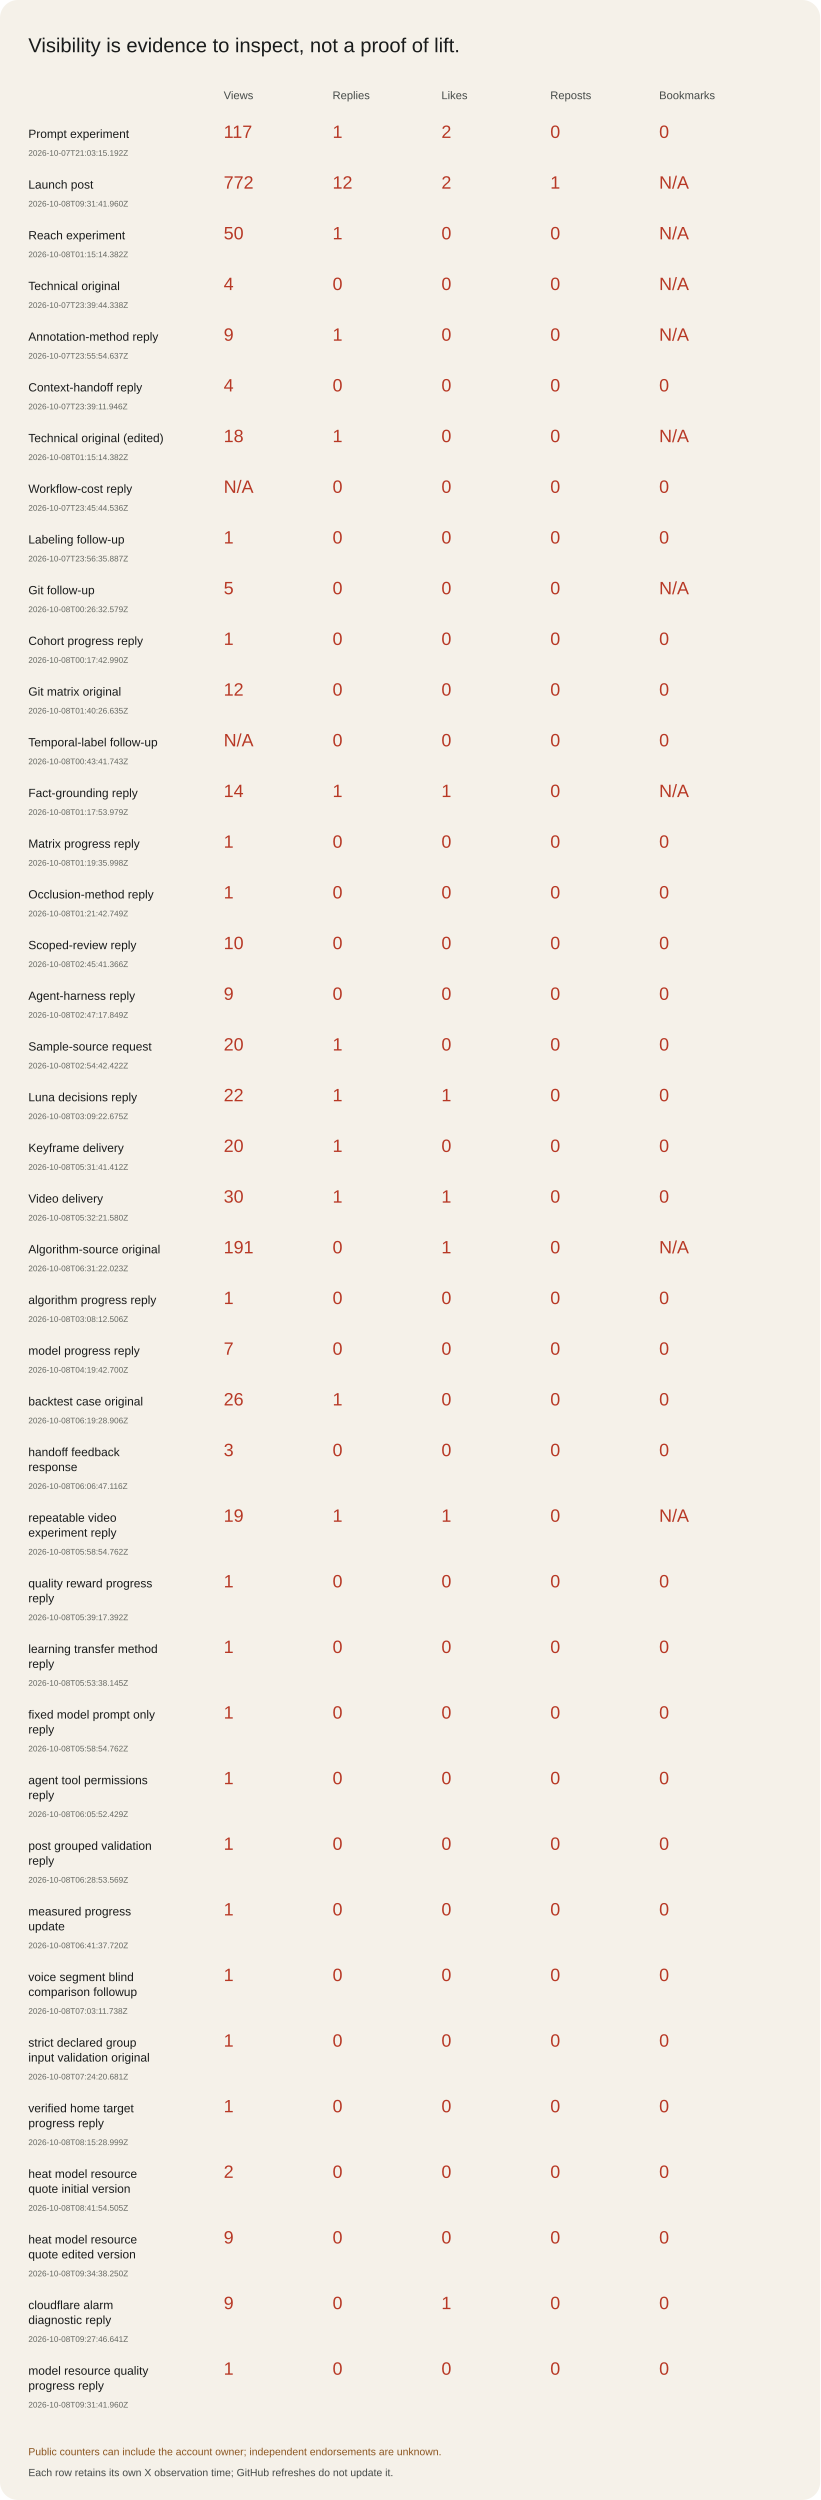
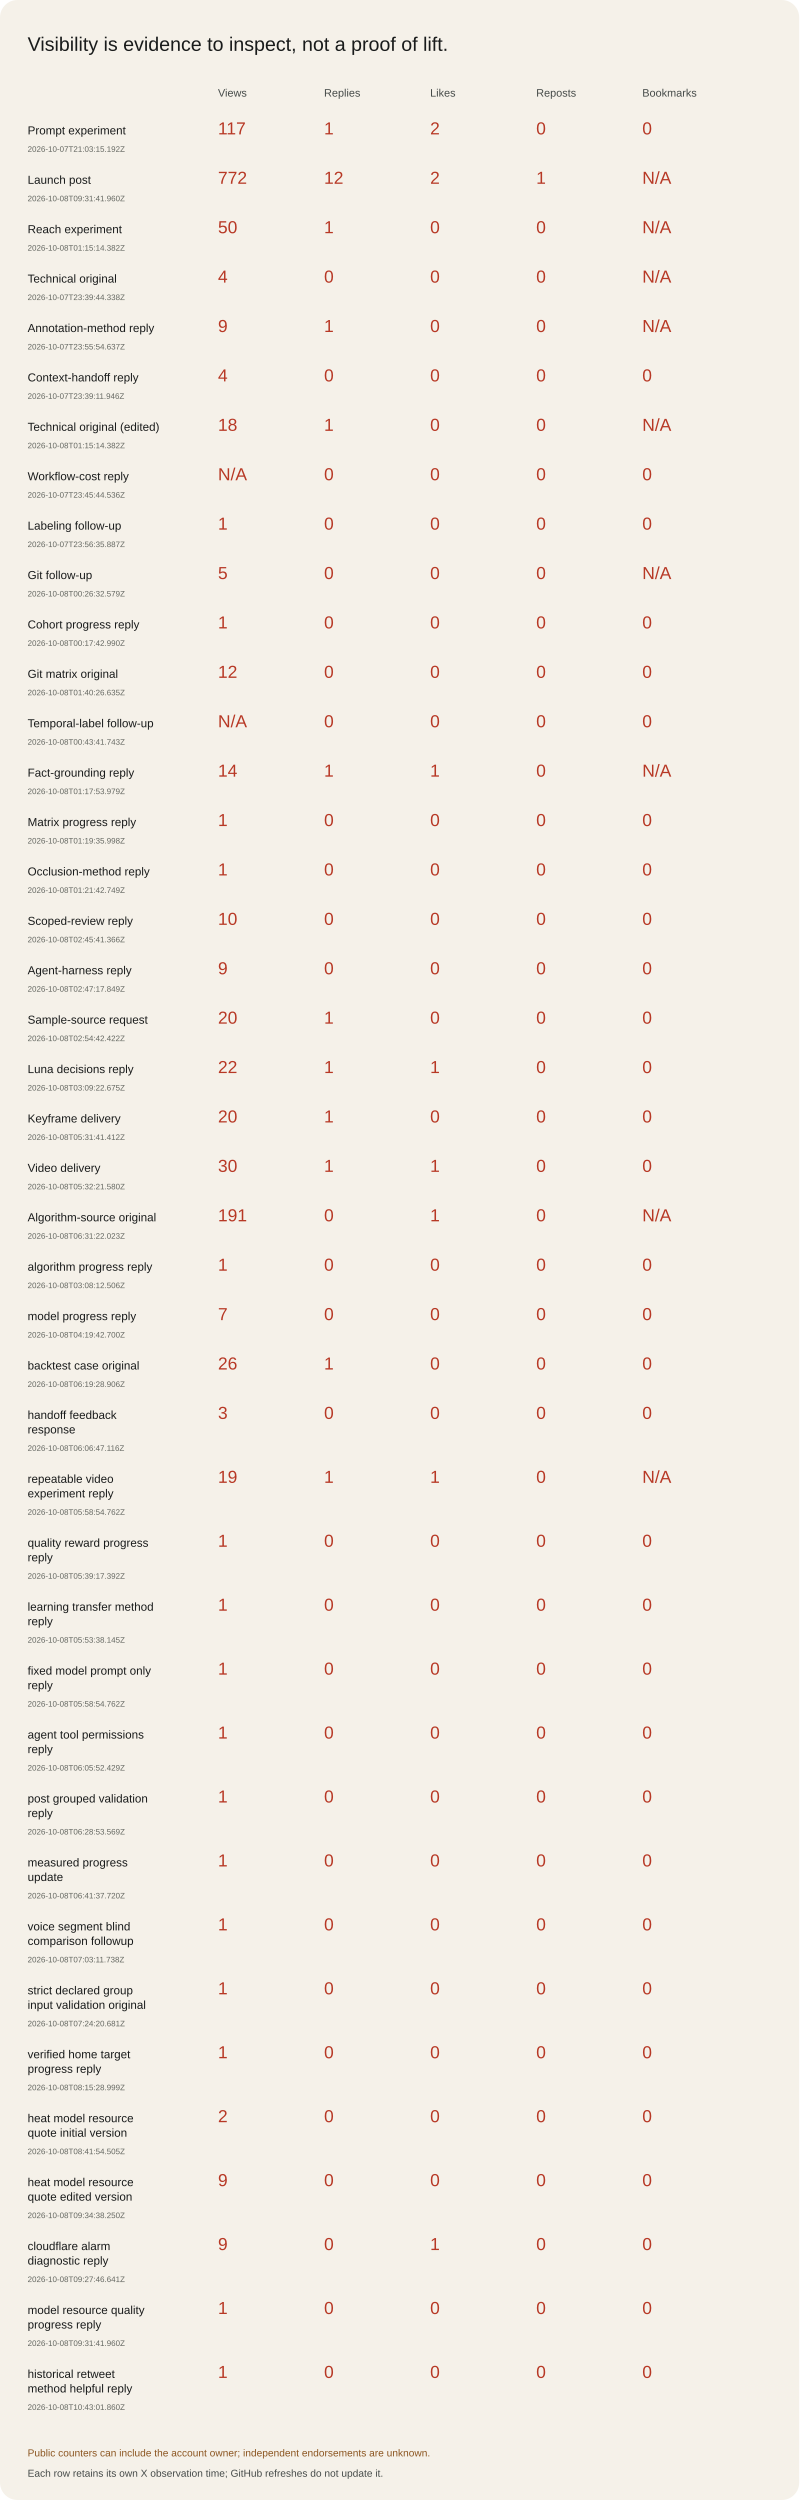
- <svg xmlns="http://www.w3.org/2000/svg" width="1100" height="3353" viewBox="0 0 1100 3353" role="img">
-   <rect width="1100" height="3353" rx="24" fill="#f5f1e9" />
+ <svg xmlns="http://www.w3.org/2000/svg" width="1100" height="3441" viewBox="0 0 1100 3441" role="img">
+   <rect width="1100" height="3441" rx="24" fill="#f5f1e9" />
  <g font-family="Arial, sans-serif">
    <text x="38" y="70" font-size="27" fill="#191b1b">Visibility is evidence to inspect, not a proof of lift.</text>
    <text x="300" y="133" font-size="15" fill="#454a48">Views</text>
    <text x="446" y="133" font-size="15" fill="#454a48">Replies</text>
    <text x="592" y="133" font-size="15" fill="#454a48">Likes</text>
    <text x="738" y="133" font-size="15" fill="#454a48">Reposts</text>
    <text x="884" y="133" font-size="15" fill="#454a48">Bookmarks</text>
    <svg x="38" y="166" width="244" height="43" viewBox="0 0 244 43" overflow="hidden">
      <text x="0" y="19" font-size="16" fill="#191b1b">Prompt experiment</text>
    </svg>
    <text x="300" y="185" font-size="24" fill="#b73825">117</text>
    <text x="446" y="185" font-size="24" fill="#b73825">1</text>
    <text x="592" y="185" font-size="24" fill="#b73825">2</text>
    <text x="738" y="185" font-size="24" fill="#b73825">0</text>
    <text x="884" y="185" font-size="24" fill="#b73825">0</text>
    <text x="38" y="209" font-size="11" fill="#636660">2026-10-07T21:03:15.192Z</text>
    <svg x="38" y="234" width="244" height="43" viewBox="0 0 244 43" overflow="hidden">
      <text x="0" y="19" font-size="16" fill="#191b1b">Launch post</text>
    </svg>
    <text x="300" y="253" font-size="24" fill="#b73825">772</text>
    <text x="446" y="253" font-size="24" fill="#b73825">12</text>
    <text x="592" y="253" font-size="24" fill="#b73825">2</text>
    <text x="738" y="253" font-size="24" fill="#b73825">1</text>
    <text x="884" y="253" font-size="24" fill="#b73825">N/A</text>
    <text x="38" y="277" font-size="11" fill="#636660">2026-10-08T09:31:41.960Z</text>
    <svg x="38" y="302" width="244" height="43" viewBox="0 0 244 43" overflow="hidden">
      <text x="0" y="19" font-size="16" fill="#191b1b">Reach experiment</text>
    </svg>
    <text x="300" y="321" font-size="24" fill="#b73825">50</text>
    <text x="446" y="321" font-size="24" fill="#b73825">1</text>
    <text x="592" y="321" font-size="24" fill="#b73825">0</text>
    <text x="738" y="321" font-size="24" fill="#b73825">0</text>
    <text x="884" y="321" font-size="24" fill="#b73825">N/A</text>
    <text x="38" y="345" font-size="11" fill="#636660">2026-10-08T01:15:14.382Z</text>
    <svg x="38" y="370" width="244" height="43" viewBox="0 0 244 43" overflow="hidden">
      <text x="0" y="19" font-size="16" fill="#191b1b">Technical original</text>
    </svg>
    <text x="300" y="389" font-size="24" fill="#b73825">4</text>
    <text x="446" y="389" font-size="24" fill="#b73825">0</text>
    <text x="592" y="389" font-size="24" fill="#b73825">0</text>
    <text x="738" y="389" font-size="24" fill="#b73825">0</text>
    <text x="884" y="389" font-size="24" fill="#b73825">N/A</text>
    <text x="38" y="413" font-size="11" fill="#636660">2026-10-07T23:39:44.338Z</text>
    <svg x="38" y="438" width="244" height="43" viewBox="0 0 244 43" overflow="hidden">
      <text x="0" y="19" font-size="16" fill="#191b1b">Annotation-method reply</text>
    </svg>
    <text x="300" y="457" font-size="24" fill="#b73825">9</text>
    <text x="446" y="457" font-size="24" fill="#b73825">1</text>
    <text x="592" y="457" font-size="24" fill="#b73825">0</text>
    <text x="738" y="457" font-size="24" fill="#b73825">0</text>
    <text x="884" y="457" font-size="24" fill="#b73825">N/A</text>
    <text x="38" y="481" font-size="11" fill="#636660">2026-10-07T23:55:54.637Z</text>
    <svg x="38" y="506" width="244" height="43" viewBox="0 0 244 43" overflow="hidden">
      <text x="0" y="19" font-size="16" fill="#191b1b">Context-handoff reply</text>
    </svg>
    <text x="300" y="525" font-size="24" fill="#b73825">4</text>
    <text x="446" y="525" font-size="24" fill="#b73825">0</text>
    <text x="592" y="525" font-size="24" fill="#b73825">0</text>
    <text x="738" y="525" font-size="24" fill="#b73825">0</text>
    <text x="884" y="525" font-size="24" fill="#b73825">0</text>
    <text x="38" y="549" font-size="11" fill="#636660">2026-10-07T23:39:11.946Z</text>
    <svg x="38" y="574" width="244" height="43" viewBox="0 0 244 43" overflow="hidden">
      <text x="0" y="19" font-size="16" fill="#191b1b">Technical original (edited)</text>
    </svg>
    <text x="300" y="593" font-size="24" fill="#b73825">18</text>
    <text x="446" y="593" font-size="24" fill="#b73825">1</text>
    <text x="592" y="593" font-size="24" fill="#b73825">0</text>
    <text x="738" y="593" font-size="24" fill="#b73825">0</text>
    <text x="884" y="593" font-size="24" fill="#b73825">N/A</text>
    <text x="38" y="617" font-size="11" fill="#636660">2026-10-08T01:15:14.382Z</text>
    <svg x="38" y="642" width="244" height="43" viewBox="0 0 244 43" overflow="hidden">
      <text x="0" y="19" font-size="16" fill="#191b1b">Workflow-cost reply</text>
    </svg>
    <text x="300" y="661" font-size="24" fill="#b73825">N/A</text>
    <text x="446" y="661" font-size="24" fill="#b73825">0</text>
    <text x="592" y="661" font-size="24" fill="#b73825">0</text>
    <text x="738" y="661" font-size="24" fill="#b73825">0</text>
    <text x="884" y="661" font-size="24" fill="#b73825">0</text>
    <text x="38" y="685" font-size="11" fill="#636660">2026-10-07T23:45:44.536Z</text>
    <svg x="38" y="710" width="244" height="43" viewBox="0 0 244 43" overflow="hidden">
      <text x="0" y="19" font-size="16" fill="#191b1b">Labeling follow-up</text>
    </svg>
    <text x="300" y="729" font-size="24" fill="#b73825">1</text>
    <text x="446" y="729" font-size="24" fill="#b73825">0</text>
    <text x="592" y="729" font-size="24" fill="#b73825">0</text>
    <text x="738" y="729" font-size="24" fill="#b73825">0</text>
    <text x="884" y="729" font-size="24" fill="#b73825">0</text>
    <text x="38" y="753" font-size="11" fill="#636660">2026-10-07T23:56:35.887Z</text>
    <svg x="38" y="778" width="244" height="43" viewBox="0 0 244 43" overflow="hidden">
      <text x="0" y="19" font-size="16" fill="#191b1b">Git follow-up</text>
    </svg>
    <text x="300" y="797" font-size="24" fill="#b73825">5</text>
    <text x="446" y="797" font-size="24" fill="#b73825">0</text>
    <text x="592" y="797" font-size="24" fill="#b73825">0</text>
    <text x="738" y="797" font-size="24" fill="#b73825">0</text>
    <text x="884" y="797" font-size="24" fill="#b73825">N/A</text>
    <text x="38" y="821" font-size="11" fill="#636660">2026-10-08T00:26:32.579Z</text>
    <svg x="38" y="846" width="244" height="43" viewBox="0 0 244 43" overflow="hidden">
      <text x="0" y="19" font-size="16" fill="#191b1b">Cohort progress reply</text>
    </svg>
    <text x="300" y="865" font-size="24" fill="#b73825">1</text>
    <text x="446" y="865" font-size="24" fill="#b73825">0</text>
    <text x="592" y="865" font-size="24" fill="#b73825">0</text>
    <text x="738" y="865" font-size="24" fill="#b73825">0</text>
    <text x="884" y="865" font-size="24" fill="#b73825">0</text>
    <text x="38" y="889" font-size="11" fill="#636660">2026-10-08T00:17:42.990Z</text>
    <svg x="38" y="914" width="244" height="43" viewBox="0 0 244 43" overflow="hidden">
      <text x="0" y="19" font-size="16" fill="#191b1b">Git matrix original</text>
    </svg>
    <text x="300" y="933" font-size="24" fill="#b73825">12</text>
    <text x="446" y="933" font-size="24" fill="#b73825">0</text>
    <text x="592" y="933" font-size="24" fill="#b73825">0</text>
    <text x="738" y="933" font-size="24" fill="#b73825">0</text>
    <text x="884" y="933" font-size="24" fill="#b73825">0</text>
    <text x="38" y="957" font-size="11" fill="#636660">2026-10-08T01:40:26.635Z</text>
    <svg x="38" y="982" width="244" height="43" viewBox="0 0 244 43" overflow="hidden">
      <text x="0" y="19" font-size="16" fill="#191b1b">Temporal-label follow-up</text>
    </svg>
    <text x="300" y="1001" font-size="24" fill="#b73825">N/A</text>
    <text x="446" y="1001" font-size="24" fill="#b73825">0</text>
    <text x="592" y="1001" font-size="24" fill="#b73825">0</text>
    <text x="738" y="1001" font-size="24" fill="#b73825">0</text>
    <text x="884" y="1001" font-size="24" fill="#b73825">0</text>
    <text x="38" y="1025" font-size="11" fill="#636660">2026-10-08T00:43:41.743Z</text>
    <svg x="38" y="1050" width="244" height="43" viewBox="0 0 244 43" overflow="hidden">
      <text x="0" y="19" font-size="16" fill="#191b1b">Fact-grounding reply</text>
    </svg>
    <text x="300" y="1069" font-size="24" fill="#b73825">14</text>
    <text x="446" y="1069" font-size="24" fill="#b73825">1</text>
    <text x="592" y="1069" font-size="24" fill="#b73825">1</text>
    <text x="738" y="1069" font-size="24" fill="#b73825">0</text>
    <text x="884" y="1069" font-size="24" fill="#b73825">N/A</text>
    <text x="38" y="1093" font-size="11" fill="#636660">2026-10-08T01:17:53.979Z</text>
    <svg x="38" y="1118" width="244" height="43" viewBox="0 0 244 43" overflow="hidden">
      <text x="0" y="19" font-size="16" fill="#191b1b">Matrix progress reply</text>
    </svg>
    <text x="300" y="1137" font-size="24" fill="#b73825">1</text>
    <text x="446" y="1137" font-size="24" fill="#b73825">0</text>
    <text x="592" y="1137" font-size="24" fill="#b73825">0</text>
    <text x="738" y="1137" font-size="24" fill="#b73825">0</text>
    <text x="884" y="1137" font-size="24" fill="#b73825">0</text>
    <text x="38" y="1161" font-size="11" fill="#636660">2026-10-08T01:19:35.998Z</text>
    <svg x="38" y="1186" width="244" height="43" viewBox="0 0 244 43" overflow="hidden">
      <text x="0" y="19" font-size="16" fill="#191b1b">Occlusion-method reply</text>
    </svg>
    <text x="300" y="1205" font-size="24" fill="#b73825">1</text>
    <text x="446" y="1205" font-size="24" fill="#b73825">0</text>
    <text x="592" y="1205" font-size="24" fill="#b73825">0</text>
    <text x="738" y="1205" font-size="24" fill="#b73825">0</text>
    <text x="884" y="1205" font-size="24" fill="#b73825">0</text>
    <text x="38" y="1229" font-size="11" fill="#636660">2026-10-08T01:21:42.749Z</text>
    <svg x="38" y="1254" width="244" height="43" viewBox="0 0 244 43" overflow="hidden">
      <text x="0" y="19" font-size="16" fill="#191b1b">Scoped-review reply</text>
    </svg>
    <text x="300" y="1273" font-size="24" fill="#b73825">10</text>
    <text x="446" y="1273" font-size="24" fill="#b73825">0</text>
    <text x="592" y="1273" font-size="24" fill="#b73825">0</text>
    <text x="738" y="1273" font-size="24" fill="#b73825">0</text>
    <text x="884" y="1273" font-size="24" fill="#b73825">0</text>
    <text x="38" y="1297" font-size="11" fill="#636660">2026-10-08T02:45:41.366Z</text>
    <svg x="38" y="1322" width="244" height="43" viewBox="0 0 244 43" overflow="hidden">
      <text x="0" y="19" font-size="16" fill="#191b1b">Agent-harness reply</text>
    </svg>
    <text x="300" y="1341" font-size="24" fill="#b73825">9</text>
    <text x="446" y="1341" font-size="24" fill="#b73825">0</text>
    <text x="592" y="1341" font-size="24" fill="#b73825">0</text>
    <text x="738" y="1341" font-size="24" fill="#b73825">0</text>
    <text x="884" y="1341" font-size="24" fill="#b73825">0</text>
    <text x="38" y="1365" font-size="11" fill="#636660">2026-10-08T02:47:17.849Z</text>
    <svg x="38" y="1390" width="244" height="43" viewBox="0 0 244 43" overflow="hidden">
      <text x="0" y="19" font-size="16" fill="#191b1b">Sample-source request</text>
    </svg>
    <text x="300" y="1409" font-size="24" fill="#b73825">20</text>
    <text x="446" y="1409" font-size="24" fill="#b73825">1</text>
    <text x="592" y="1409" font-size="24" fill="#b73825">0</text>
    <text x="738" y="1409" font-size="24" fill="#b73825">0</text>
    <text x="884" y="1409" font-size="24" fill="#b73825">0</text>
    <text x="38" y="1433" font-size="11" fill="#636660">2026-10-08T02:54:42.422Z</text>
    <svg x="38" y="1458" width="244" height="43" viewBox="0 0 244 43" overflow="hidden">
      <text x="0" y="19" font-size="16" fill="#191b1b">Luna decisions reply</text>
    </svg>
    <text x="300" y="1477" font-size="24" fill="#b73825">22</text>
    <text x="446" y="1477" font-size="24" fill="#b73825">1</text>
    <text x="592" y="1477" font-size="24" fill="#b73825">1</text>
    <text x="738" y="1477" font-size="24" fill="#b73825">0</text>
    <text x="884" y="1477" font-size="24" fill="#b73825">0</text>
    <text x="38" y="1501" font-size="11" fill="#636660">2026-10-08T03:09:22.675Z</text>
    <svg x="38" y="1526" width="244" height="43" viewBox="0 0 244 43" overflow="hidden">
      <text x="0" y="19" font-size="16" fill="#191b1b">Keyframe delivery</text>
    </svg>
    <text x="300" y="1545" font-size="24" fill="#b73825">20</text>
    <text x="446" y="1545" font-size="24" fill="#b73825">1</text>
    <text x="592" y="1545" font-size="24" fill="#b73825">0</text>
    <text x="738" y="1545" font-size="24" fill="#b73825">0</text>
    <text x="884" y="1545" font-size="24" fill="#b73825">0</text>
    <text x="38" y="1569" font-size="11" fill="#636660">2026-10-08T05:31:41.412Z</text>
    <svg x="38" y="1594" width="244" height="43" viewBox="0 0 244 43" overflow="hidden">
      <text x="0" y="19" font-size="16" fill="#191b1b">Video delivery</text>
    </svg>
    <text x="300" y="1613" font-size="24" fill="#b73825">30</text>
    <text x="446" y="1613" font-size="24" fill="#b73825">1</text>
    <text x="592" y="1613" font-size="24" fill="#b73825">1</text>
    <text x="738" y="1613" font-size="24" fill="#b73825">0</text>
    <text x="884" y="1613" font-size="24" fill="#b73825">0</text>
    <text x="38" y="1637" font-size="11" fill="#636660">2026-10-08T05:32:21.580Z</text>
    <svg x="38" y="1662" width="244" height="43" viewBox="0 0 244 43" overflow="hidden">
      <text x="0" y="19" font-size="16" fill="#191b1b">Algorithm-source original</text>
    </svg>
    <text x="300" y="1681" font-size="24" fill="#b73825">191</text>
    <text x="446" y="1681" font-size="24" fill="#b73825">0</text>
    <text x="592" y="1681" font-size="24" fill="#b73825">1</text>
    <text x="738" y="1681" font-size="24" fill="#b73825">0</text>
    <text x="884" y="1681" font-size="24" fill="#b73825">N/A</text>
    <text x="38" y="1705" font-size="11" fill="#636660">2026-10-08T06:31:22.023Z</text>
    <svg x="38" y="1730" width="244" height="43" viewBox="0 0 244 43" overflow="hidden">
      <text x="0" y="19" font-size="16" fill="#191b1b">algorithm progress reply</text>
    </svg>
    <text x="300" y="1749" font-size="24" fill="#b73825">1</text>
    <text x="446" y="1749" font-size="24" fill="#b73825">0</text>
    <text x="592" y="1749" font-size="24" fill="#b73825">0</text>
    <text x="738" y="1749" font-size="24" fill="#b73825">0</text>
    <text x="884" y="1749" font-size="24" fill="#b73825">0</text>
    <text x="38" y="1773" font-size="11" fill="#636660">2026-10-08T03:08:12.506Z</text>
    <svg x="38" y="1798" width="244" height="43" viewBox="0 0 244 43" overflow="hidden">
      <text x="0" y="19" font-size="16" fill="#191b1b">model progress reply</text>
    </svg>
    <text x="300" y="1817" font-size="24" fill="#b73825">7</text>
    <text x="446" y="1817" font-size="24" fill="#b73825">0</text>
    <text x="592" y="1817" font-size="24" fill="#b73825">0</text>
    <text x="738" y="1817" font-size="24" fill="#b73825">0</text>
    <text x="884" y="1817" font-size="24" fill="#b73825">0</text>
    <text x="38" y="1841" font-size="11" fill="#636660">2026-10-08T04:19:42.700Z</text>
    <svg x="38" y="1866" width="244" height="43" viewBox="0 0 244 43" overflow="hidden">
      <text x="0" y="19" font-size="16" fill="#191b1b">backtest case original</text>
    </svg>
    <text x="300" y="1885" font-size="24" fill="#b73825">26</text>
    <text x="446" y="1885" font-size="24" fill="#b73825">1</text>
    <text x="592" y="1885" font-size="24" fill="#b73825">0</text>
    <text x="738" y="1885" font-size="24" fill="#b73825">0</text>
    <text x="884" y="1885" font-size="24" fill="#b73825">0</text>
    <text x="38" y="1909" font-size="11" fill="#636660">2026-10-08T06:19:28.906Z</text>
    <svg x="38" y="1934" width="244" height="43" viewBox="0 0 244 43" overflow="hidden">
      <text x="0" y="19" font-size="16" fill="#191b1b">handoff feedback</text>
      <text x="0" y="39" font-size="16" fill="#191b1b">response</text>
    </svg>
    <text x="300" y="1953" font-size="24" fill="#b73825">3</text>
    <text x="446" y="1953" font-size="24" fill="#b73825">0</text>
    <text x="592" y="1953" font-size="24" fill="#b73825">0</text>
    <text x="738" y="1953" font-size="24" fill="#b73825">0</text>
    <text x="884" y="1953" font-size="24" fill="#b73825">0</text>
    <text x="38" y="1997" font-size="11" fill="#636660">2026-10-08T06:06:47.116Z</text>
    <svg x="38" y="2022" width="244" height="43" viewBox="0 0 244 43" overflow="hidden">
      <text x="0" y="19" font-size="16" fill="#191b1b">repeatable video</text>
      <text x="0" y="39" font-size="16" fill="#191b1b">experiment reply</text>
    </svg>
    <text x="300" y="2041" font-size="24" fill="#b73825">19</text>
    <text x="446" y="2041" font-size="24" fill="#b73825">1</text>
    <text x="592" y="2041" font-size="24" fill="#b73825">1</text>
    <text x="738" y="2041" font-size="24" fill="#b73825">0</text>
    <text x="884" y="2041" font-size="24" fill="#b73825">N/A</text>
    <text x="38" y="2085" font-size="11" fill="#636660">2026-10-08T05:58:54.762Z</text>
    <svg x="38" y="2110" width="244" height="43" viewBox="0 0 244 43" overflow="hidden">
      <text x="0" y="19" font-size="16" fill="#191b1b">quality reward progress</text>
      <text x="0" y="39" font-size="16" fill="#191b1b">reply</text>
    </svg>
    <text x="300" y="2129" font-size="24" fill="#b73825">1</text>
    <text x="446" y="2129" font-size="24" fill="#b73825">0</text>
    <text x="592" y="2129" font-size="24" fill="#b73825">0</text>
    <text x="738" y="2129" font-size="24" fill="#b73825">0</text>
    <text x="884" y="2129" font-size="24" fill="#b73825">0</text>
    <text x="38" y="2173" font-size="11" fill="#636660">2026-10-08T05:39:17.392Z</text>
    <svg x="38" y="2198" width="244" height="43" viewBox="0 0 244 43" overflow="hidden">
      <text x="0" y="19" font-size="16" fill="#191b1b">learning transfer method</text>
      <text x="0" y="39" font-size="16" fill="#191b1b">reply</text>
    </svg>
    <text x="300" y="2217" font-size="24" fill="#b73825">1</text>
    <text x="446" y="2217" font-size="24" fill="#b73825">0</text>
    <text x="592" y="2217" font-size="24" fill="#b73825">0</text>
    <text x="738" y="2217" font-size="24" fill="#b73825">0</text>
    <text x="884" y="2217" font-size="24" fill="#b73825">0</text>
    <text x="38" y="2261" font-size="11" fill="#636660">2026-10-08T05:53:38.145Z</text>
    <svg x="38" y="2286" width="244" height="43" viewBox="0 0 244 43" overflow="hidden">
      <text x="0" y="19" font-size="16" fill="#191b1b">fixed model prompt only</text>
      <text x="0" y="39" font-size="16" fill="#191b1b">reply</text>
    </svg>
    <text x="300" y="2305" font-size="24" fill="#b73825">1</text>
    <text x="446" y="2305" font-size="24" fill="#b73825">0</text>
    <text x="592" y="2305" font-size="24" fill="#b73825">0</text>
    <text x="738" y="2305" font-size="24" fill="#b73825">0</text>
    <text x="884" y="2305" font-size="24" fill="#b73825">0</text>
    <text x="38" y="2349" font-size="11" fill="#636660">2026-10-08T05:58:54.762Z</text>
    <svg x="38" y="2374" width="244" height="43" viewBox="0 0 244 43" overflow="hidden">
      <text x="0" y="19" font-size="16" fill="#191b1b">agent tool permissions</text>
      <text x="0" y="39" font-size="16" fill="#191b1b">reply</text>
    </svg>
    <text x="300" y="2393" font-size="24" fill="#b73825">1</text>
    <text x="446" y="2393" font-size="24" fill="#b73825">0</text>
    <text x="592" y="2393" font-size="24" fill="#b73825">0</text>
    <text x="738" y="2393" font-size="24" fill="#b73825">0</text>
    <text x="884" y="2393" font-size="24" fill="#b73825">0</text>
    <text x="38" y="2437" font-size="11" fill="#636660">2026-10-08T06:05:52.429Z</text>
    <svg x="38" y="2462" width="244" height="43" viewBox="0 0 244 43" overflow="hidden">
      <text x="0" y="19" font-size="16" fill="#191b1b">post grouped validation</text>
      <text x="0" y="39" font-size="16" fill="#191b1b">reply</text>
    </svg>
    <text x="300" y="2481" font-size="24" fill="#b73825">1</text>
    <text x="446" y="2481" font-size="24" fill="#b73825">0</text>
    <text x="592" y="2481" font-size="24" fill="#b73825">0</text>
    <text x="738" y="2481" font-size="24" fill="#b73825">0</text>
    <text x="884" y="2481" font-size="24" fill="#b73825">0</text>
    <text x="38" y="2525" font-size="11" fill="#636660">2026-10-08T06:28:53.569Z</text>
    <svg x="38" y="2550" width="244" height="43" viewBox="0 0 244 43" overflow="hidden">
      <text x="0" y="19" font-size="16" fill="#191b1b">measured progress</text>
      <text x="0" y="39" font-size="16" fill="#191b1b">update</text>
    </svg>
    <text x="300" y="2569" font-size="24" fill="#b73825">1</text>
    <text x="446" y="2569" font-size="24" fill="#b73825">0</text>
    <text x="592" y="2569" font-size="24" fill="#b73825">0</text>
    <text x="738" y="2569" font-size="24" fill="#b73825">0</text>
    <text x="884" y="2569" font-size="24" fill="#b73825">0</text>
    <text x="38" y="2613" font-size="11" fill="#636660">2026-10-08T06:41:37.720Z</text>
    <svg x="38" y="2638" width="244" height="43" viewBox="0 0 244 43" overflow="hidden">
      <text x="0" y="19" font-size="16" fill="#191b1b">voice segment blind</text>
      <text x="0" y="39" font-size="16" fill="#191b1b">comparison followup</text>
    </svg>
    <text x="300" y="2657" font-size="24" fill="#b73825">1</text>
    <text x="446" y="2657" font-size="24" fill="#b73825">0</text>
    <text x="592" y="2657" font-size="24" fill="#b73825">0</text>
    <text x="738" y="2657" font-size="24" fill="#b73825">0</text>
    <text x="884" y="2657" font-size="24" fill="#b73825">0</text>
    <text x="38" y="2701" font-size="11" fill="#636660">2026-10-08T07:03:11.738Z</text>
    <svg x="38" y="2726" width="244" height="43" viewBox="0 0 244 43" overflow="hidden">
      <text x="0" y="19" font-size="16" fill="#191b1b">strict declared group</text>
      <text x="0" y="39" font-size="16" fill="#191b1b">input validation original</text>
    </svg>
    <text x="300" y="2745" font-size="24" fill="#b73825">1</text>
    <text x="446" y="2745" font-size="24" fill="#b73825">0</text>
    <text x="592" y="2745" font-size="24" fill="#b73825">0</text>
    <text x="738" y="2745" font-size="24" fill="#b73825">0</text>
    <text x="884" y="2745" font-size="24" fill="#b73825">0</text>
    <text x="38" y="2789" font-size="11" fill="#636660">2026-10-08T07:24:20.681Z</text>
    <svg x="38" y="2814" width="244" height="43" viewBox="0 0 244 43" overflow="hidden">
      <text x="0" y="19" font-size="16" fill="#191b1b">verified home target</text>
      <text x="0" y="39" font-size="16" fill="#191b1b">progress reply</text>
    </svg>
    <text x="300" y="2833" font-size="24" fill="#b73825">1</text>
    <text x="446" y="2833" font-size="24" fill="#b73825">0</text>
    <text x="592" y="2833" font-size="24" fill="#b73825">0</text>
    <text x="738" y="2833" font-size="24" fill="#b73825">0</text>
    <text x="884" y="2833" font-size="24" fill="#b73825">0</text>
    <text x="38" y="2877" font-size="11" fill="#636660">2026-10-08T08:15:28.999Z</text>
    <svg x="38" y="2902" width="244" height="43" viewBox="0 0 244 43" overflow="hidden">
      <text x="0" y="19" font-size="16" fill="#191b1b">heat model resource</text>
      <text x="0" y="39" font-size="16" fill="#191b1b">quote initial version</text>
    </svg>
    <text x="300" y="2921" font-size="24" fill="#b73825">2</text>
    <text x="446" y="2921" font-size="24" fill="#b73825">0</text>
    <text x="592" y="2921" font-size="24" fill="#b73825">0</text>
    <text x="738" y="2921" font-size="24" fill="#b73825">0</text>
    <text x="884" y="2921" font-size="24" fill="#b73825">0</text>
    <text x="38" y="2965" font-size="11" fill="#636660">2026-10-08T08:41:54.505Z</text>
    <svg x="38" y="2990" width="244" height="43" viewBox="0 0 244 43" overflow="hidden">
      <text x="0" y="19" font-size="16" fill="#191b1b">heat model resource</text>
      <text x="0" y="39" font-size="16" fill="#191b1b">quote edited version</text>
    </svg>
    <text x="300" y="3009" font-size="24" fill="#b73825">9</text>
    <text x="446" y="3009" font-size="24" fill="#b73825">0</text>
    <text x="592" y="3009" font-size="24" fill="#b73825">0</text>
    <text x="738" y="3009" font-size="24" fill="#b73825">0</text>
    <text x="884" y="3009" font-size="24" fill="#b73825">0</text>
    <text x="38" y="3053" font-size="11" fill="#636660">2026-10-08T09:34:38.250Z</text>
    <svg x="38" y="3078" width="244" height="43" viewBox="0 0 244 43" overflow="hidden">
      <text x="0" y="19" font-size="16" fill="#191b1b">cloudflare alarm</text>
      <text x="0" y="39" font-size="16" fill="#191b1b">diagnostic reply</text>
    </svg>
    <text x="300" y="3097" font-size="24" fill="#b73825">9</text>
    <text x="446" y="3097" font-size="24" fill="#b73825">0</text>
    <text x="592" y="3097" font-size="24" fill="#b73825">1</text>
    <text x="738" y="3097" font-size="24" fill="#b73825">0</text>
    <text x="884" y="3097" font-size="24" fill="#b73825">0</text>
    <text x="38" y="3141" font-size="11" fill="#636660">2026-10-08T09:27:46.641Z</text>
    <svg x="38" y="3166" width="244" height="43" viewBox="0 0 244 43" overflow="hidden">
      <text x="0" y="19" font-size="16" fill="#191b1b">model resource quality</text>
      <text x="0" y="39" font-size="16" fill="#191b1b">progress reply</text>
    </svg>
    <text x="300" y="3185" font-size="24" fill="#b73825">1</text>
    <text x="446" y="3185" font-size="24" fill="#b73825">0</text>
    <text x="592" y="3185" font-size="24" fill="#b73825">0</text>
    <text x="738" y="3185" font-size="24" fill="#b73825">0</text>
    <text x="884" y="3185" font-size="24" fill="#b73825">0</text>
    <text x="38" y="3229" font-size="11" fill="#636660">2026-10-08T09:31:41.960Z</text>
-     <text x="38" y="3293" font-size="14" fill="#8b5520">Public counters can include the account owner; independent endorsements are unknown.</text>
-     <text x="38" y="3321" font-size="14" fill="#454a48">Each row retains its own X observation time; GitHub refreshes do not update it.</text>
+     <svg x="38" y="3254" width="244" height="43" viewBox="0 0 244 43" overflow="hidden">
+       <text x="0" y="19" font-size="16" fill="#191b1b">historical retweet</text>
+       <text x="0" y="39" font-size="16" fill="#191b1b">method helpful reply</text>
+     </svg>
+     <text x="300" y="3273" font-size="24" fill="#b73825">1</text>
+     <text x="446" y="3273" font-size="24" fill="#b73825">0</text>
+     <text x="592" y="3273" font-size="24" fill="#b73825">0</text>
+     <text x="738" y="3273" font-size="24" fill="#b73825">0</text>
+     <text x="884" y="3273" font-size="24" fill="#b73825">0</text>
+     <text x="38" y="3317" font-size="11" fill="#636660">2026-10-08T10:43:01.860Z</text>
+     <text x="38" y="3381" font-size="14" fill="#8b5520">Public counters can include the account owner; independent endorsements are unknown.</text>
+     <text x="38" y="3409" font-size="14" fill="#454a48">Each row retains its own X observation time; GitHub refreshes do not update it.</text>
  </g>
</svg>
